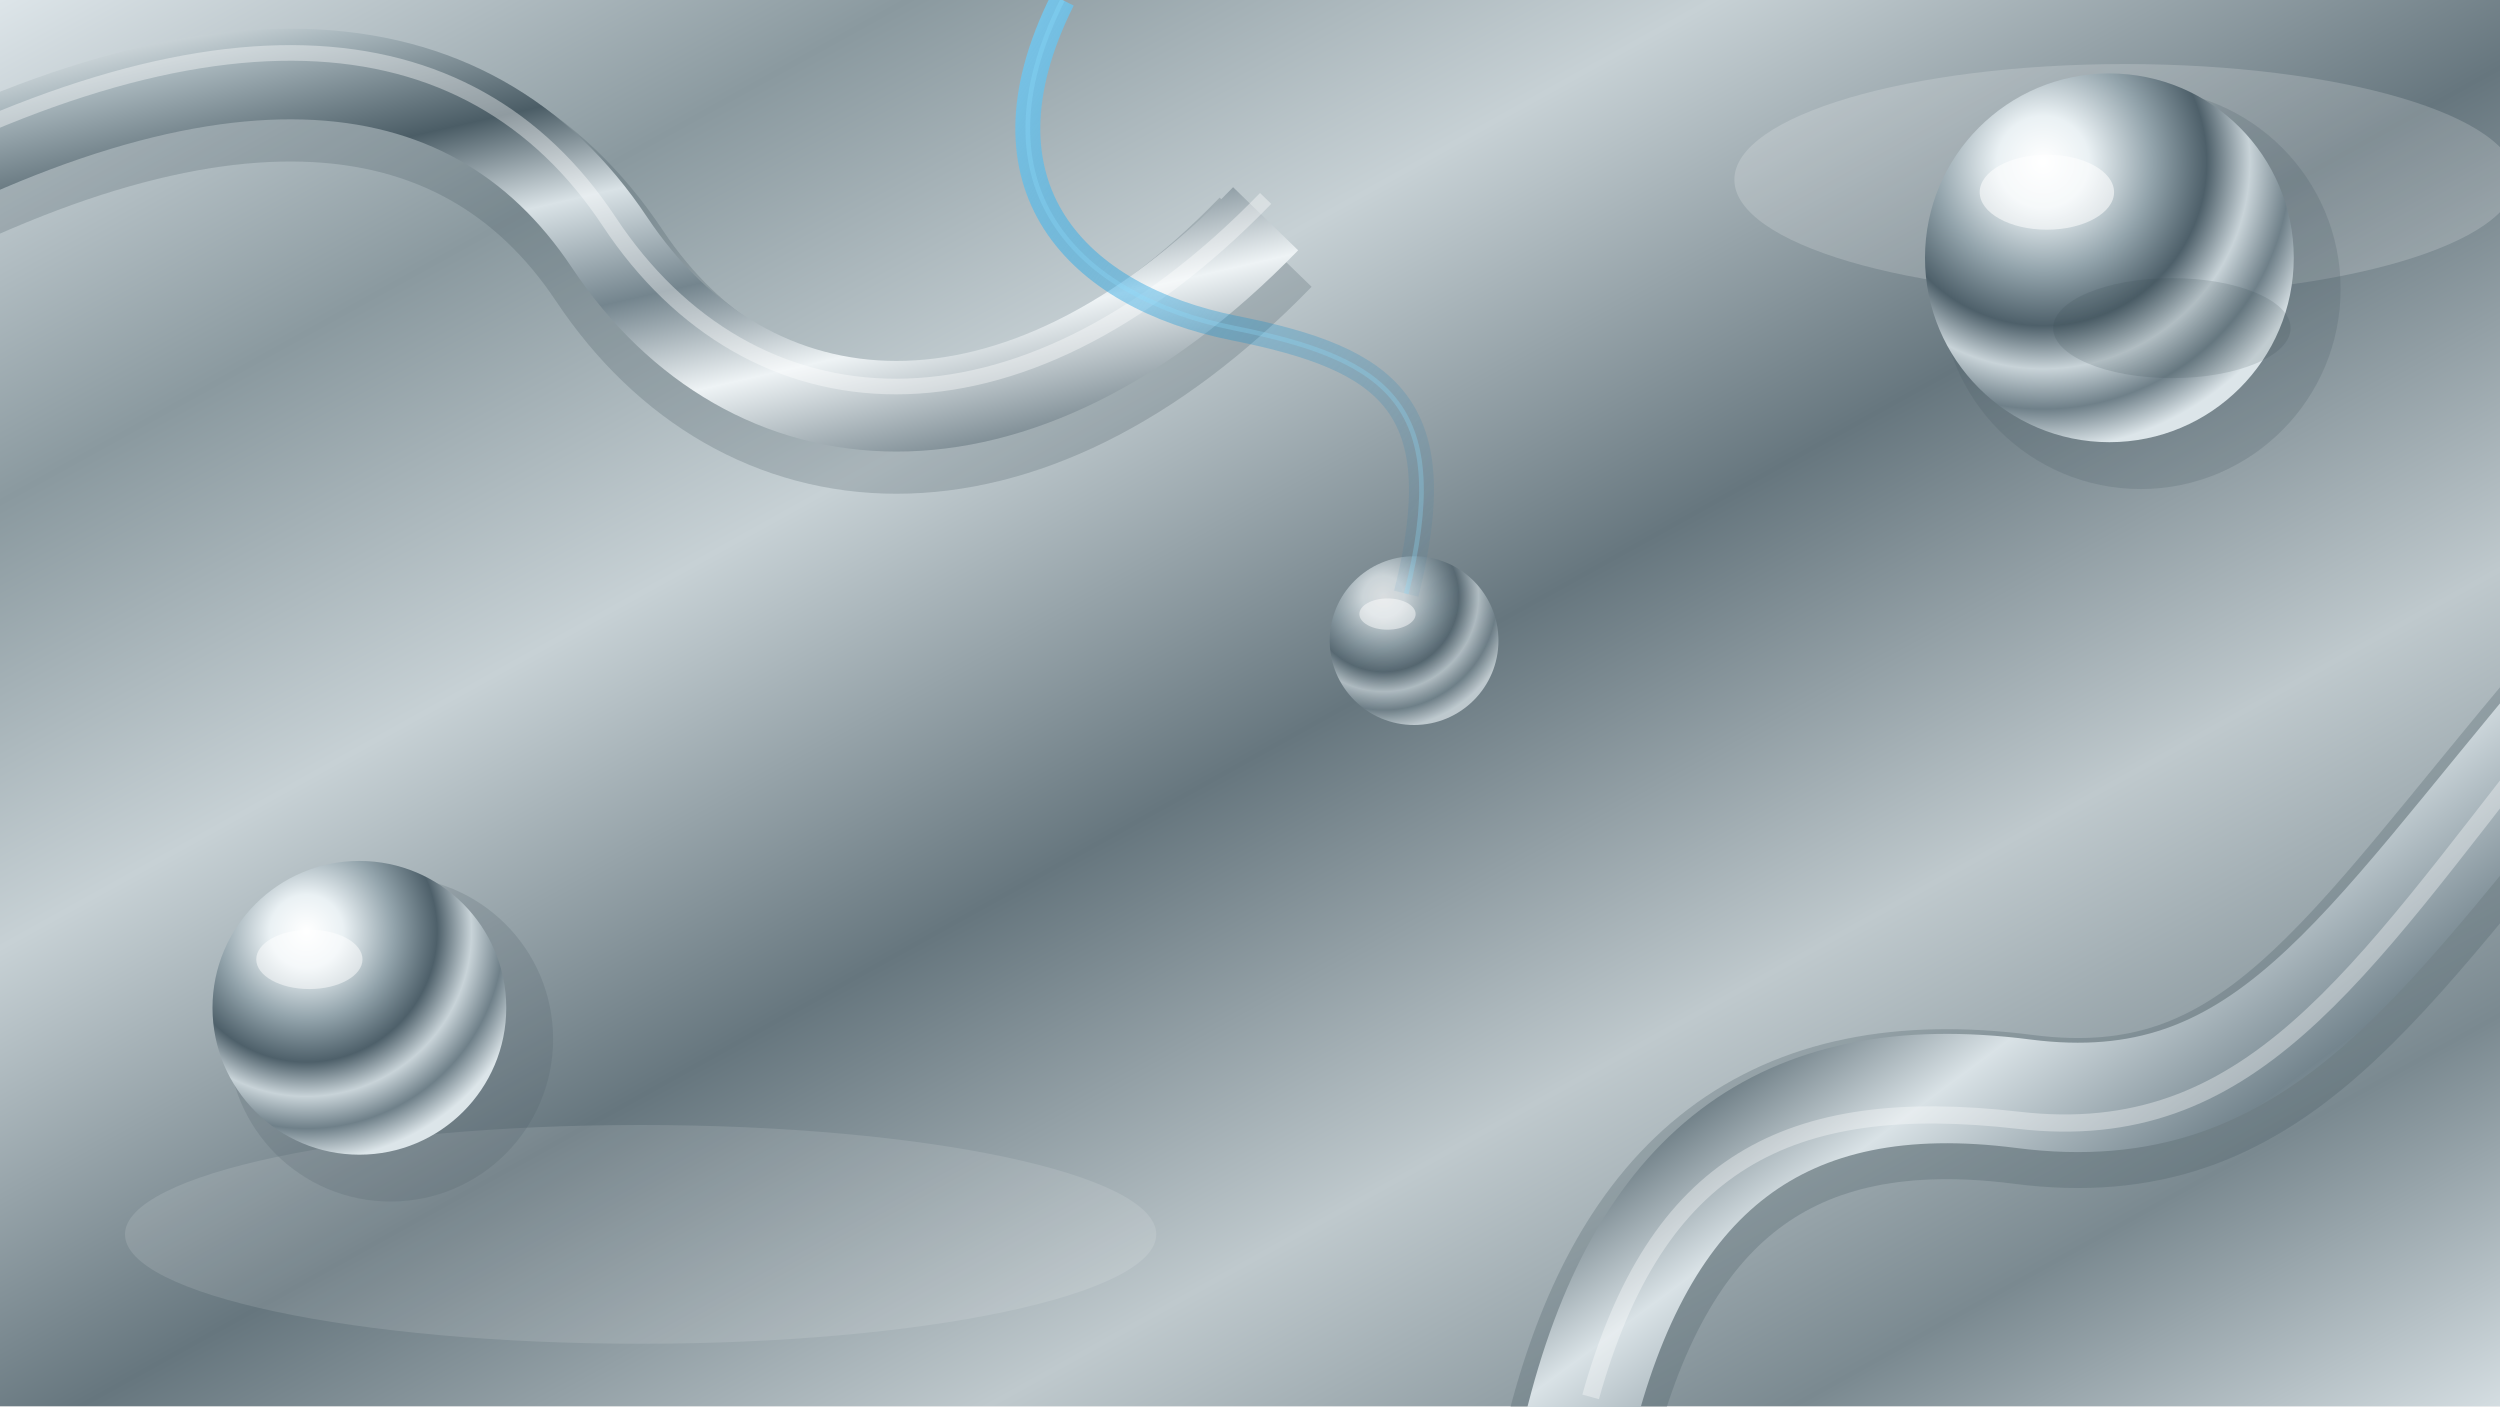
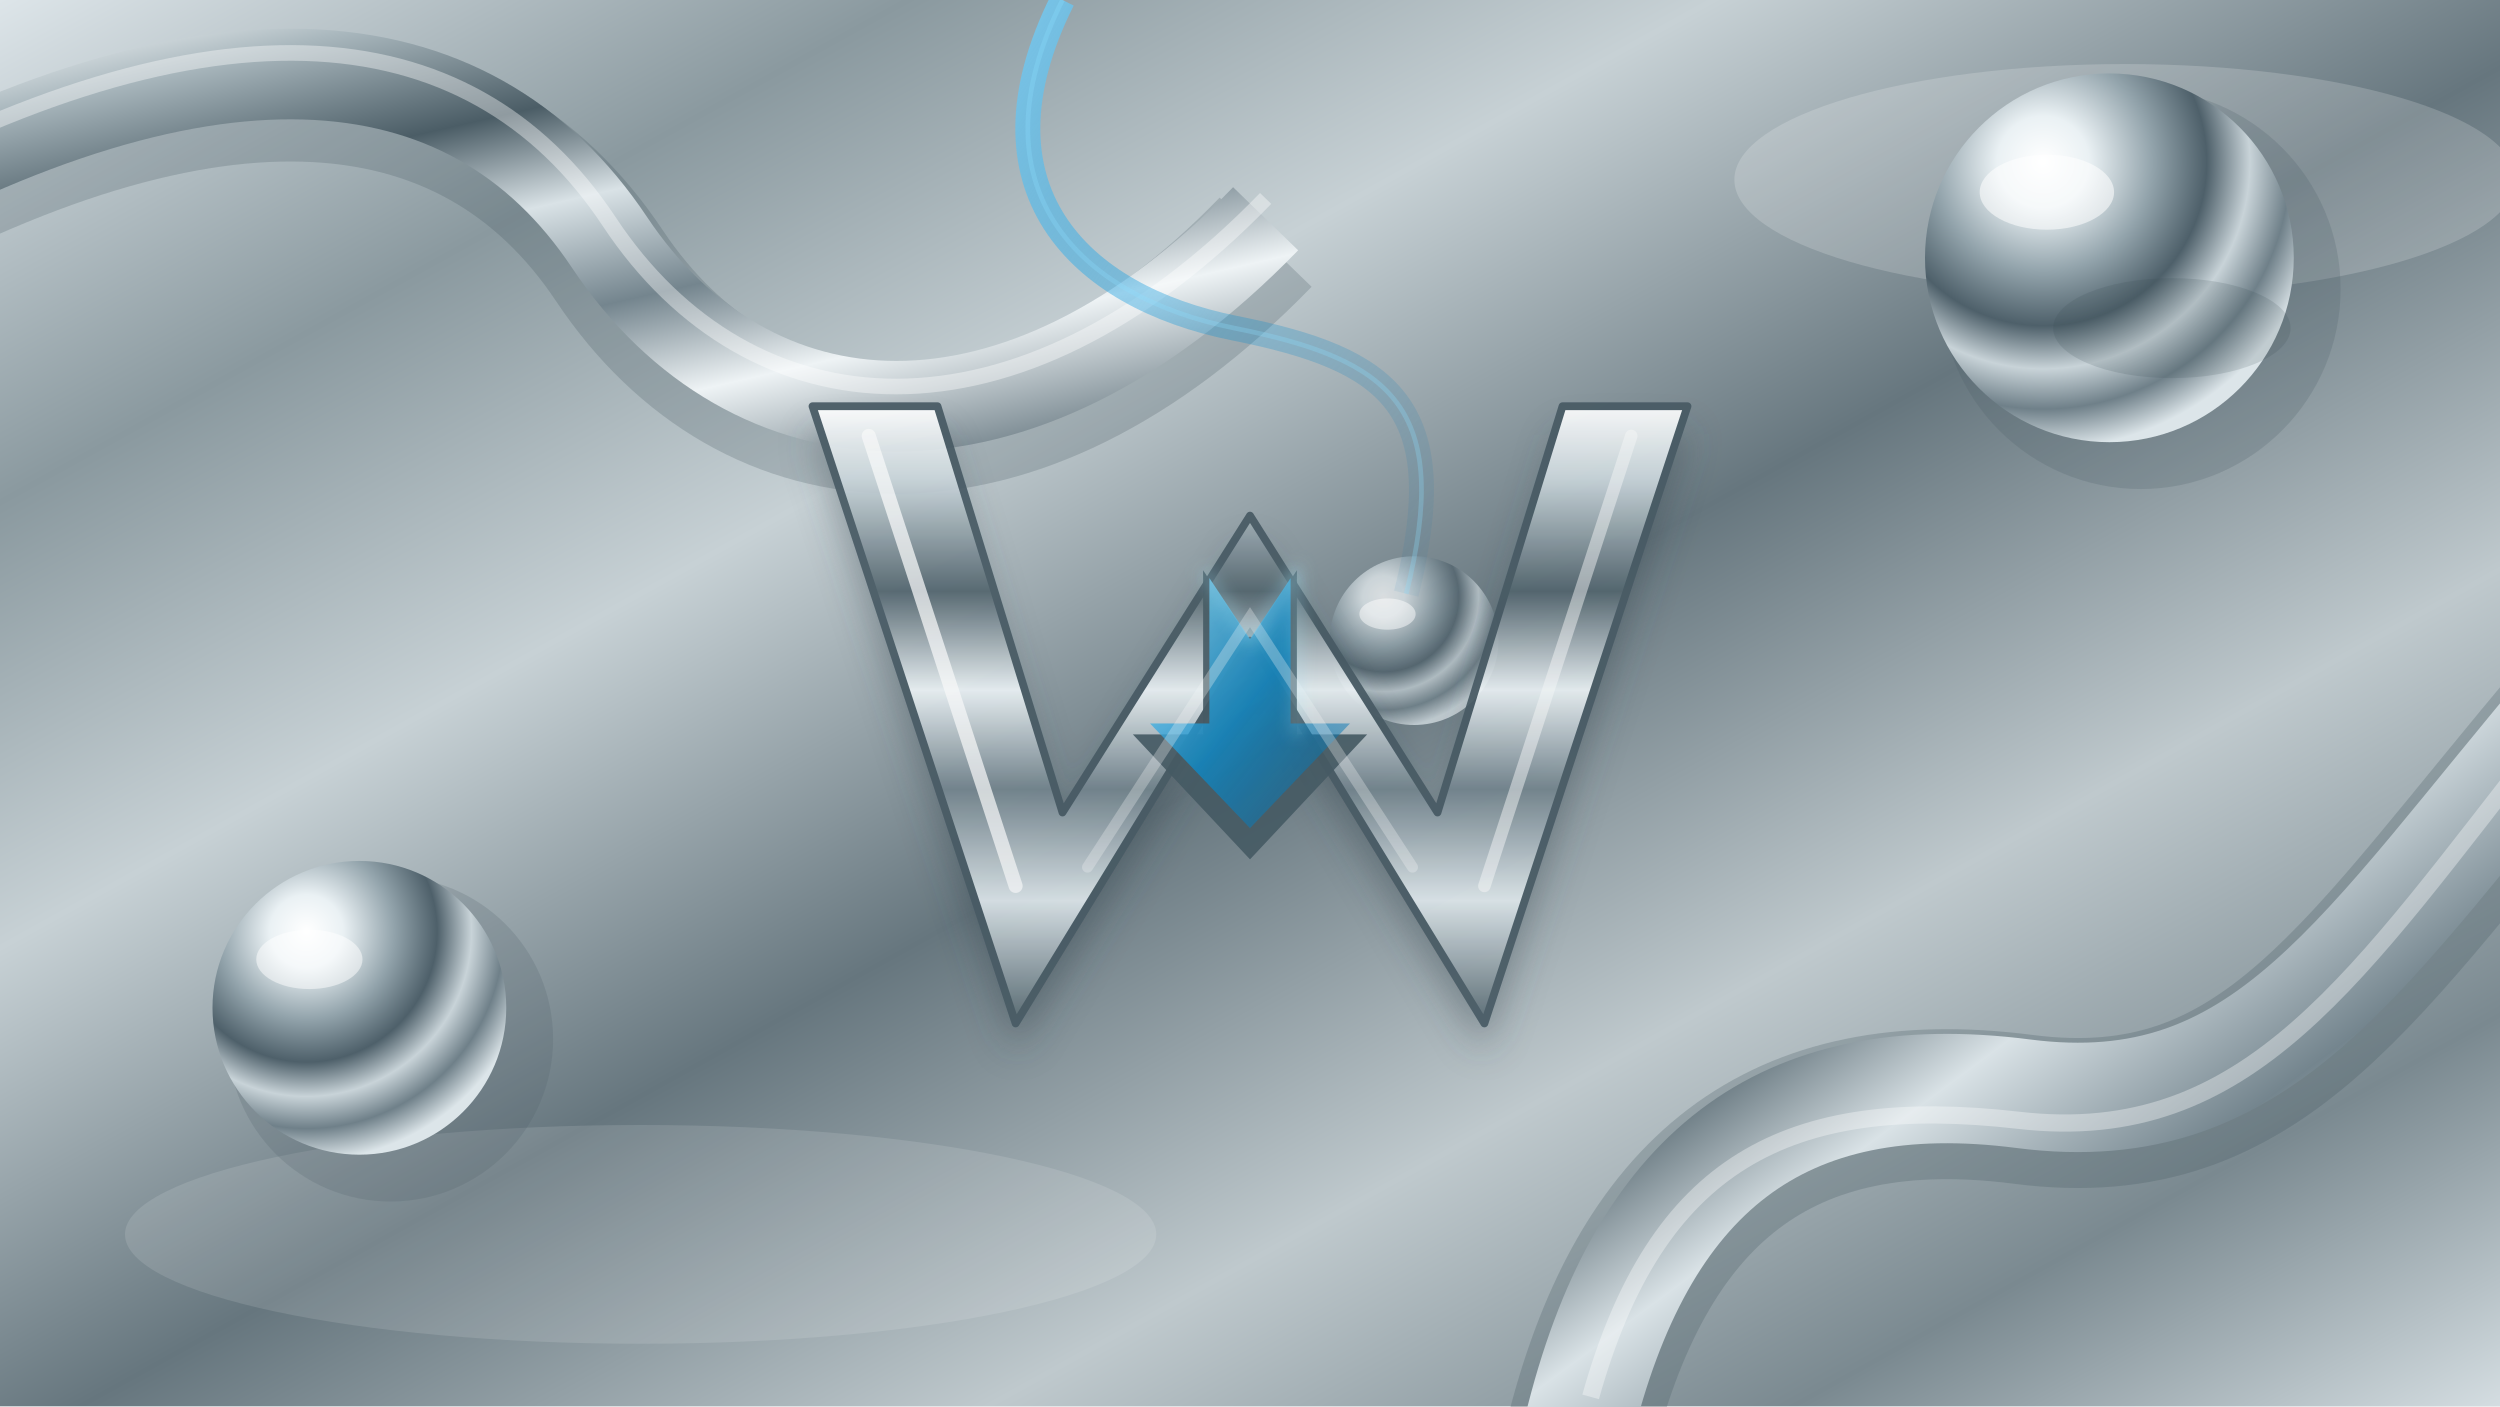
<svg xmlns="http://www.w3.org/2000/svg" width="1600" height="900" viewBox="0 0 1600 900">
  <defs>
    <linearGradient id="base" x1="0" y1="0" x2="1" y2="1">
      <stop offset="0" stop-color="#DDE5E9" />
      <stop offset=".18" stop-color="#8A999F" />
      <stop offset=".34" stop-color="#C7D1D5" />
      <stop offset=".52" stop-color="#66767E" />
      <stop offset=".70" stop-color="#BFC9CD" />
      <stop offset=".86" stop-color="#7A8990" />
      <stop offset="1" stop-color="#D4DDE1" />
    </linearGradient>
    <radialGradient id="sphere" cx=".32" cy=".24" r=".78">
      <stop offset="0" stop-color="#FFFFFF" />
      <stop offset=".16" stop-color="#EAF1F4" />
      <stop offset=".38" stop-color="#93A4AC" />
      <stop offset=".57" stop-color="#4E606A" />
      <stop offset=".72" stop-color="#C8D3D8" />
      <stop offset=".86" stop-color="#6F8089" />
      <stop offset="1" stop-color="#DCE5E9" />
    </radialGradient>
    <linearGradient id="pipe" x1="0" y1="0" x2="1" y2="1">
      <stop offset="0" stop-color="#F7FAFB" />
      <stop offset=".12" stop-color="#AAB8BE" />
      <stop offset=".30" stop-color="#4B5D66" />
      <stop offset=".45" stop-color="#D9E2E6" />
      <stop offset=".62" stop-color="#74858E" />
      <stop offset=".78" stop-color="#EEF3F5" />
      <stop offset="1" stop-color="#667780" />
    </linearGradient>
    <linearGradient id="blue" x1="0" y1="0" x2="1" y2="1">
      <stop offset="0" stop-color="#72D2FF" stop-opacity=".75" />
      <stop offset=".5" stop-color="#008FD5" stop-opacity=".30" />
      <stop offset="1" stop-color="#0066A3" stop-opacity=".05" />
    </linearGradient>
  </defs>
  <rect width="1600" height="900" fill="url(#base)" />
  <ellipse cx="1360" cy="115" rx="250" ry="74" fill="#FFFFFF" opacity=".18" />
  <ellipse cx="410" cy="790" rx="330" ry="70" fill="#FFFFFF" opacity=".12" />
  <path d="M-120 165 C130 20 300 35 390 170 S650 320 810 155" fill="none" stroke="#3F5059" stroke-opacity=".22" stroke-width="82" />
  <path d="M-120 150 C130 5 300 20 390 155 S650 305 810 140" fill="none" stroke="url(#pipe)" stroke-width="58" />
  <path d="M-120 136 C130 -8 300 6 390 142 S650 292 810 127" fill="none" stroke="#FFFFFF" stroke-opacity=".38" stroke-width="10" />
  <path d="M1010 925 C1050 760 1140 690 1295 710 S1510 620 1650 455" fill="none" stroke="#43545D" stroke-opacity=".25" stroke-width="96" />
  <path d="M1010 915 C1050 750 1140 680 1295 700 S1510 610 1650 445" fill="none" stroke="url(#pipe)" stroke-width="70" />
  <path d="M1018 894 C1060 744 1144 700 1292 717 S1508 625 1630 470" fill="none" stroke="#FFFFFF" stroke-opacity=".35" stroke-width="11" />
  <circle cx="1370" cy="185" r="128" fill="#4B5C65" opacity=".22" />
  <circle cx="1350" cy="165" r="118" fill="url(#sphere)" />
  <ellipse cx="1310" cy="123" rx="43" ry="24" fill="#FFFFFF" opacity=".55" />
  <ellipse cx="1390" cy="210" rx="76" ry="32" fill="#33464F" opacity=".16" />
  <circle cx="250" cy="665" r="104" fill="#4B5C65" opacity=".20" />
  <circle cx="230" cy="645" r="94" fill="url(#sphere)" />
  <ellipse cx="198" cy="614" rx="34" ry="19" fill="#FFFFFF" opacity=".50" />
  <circle cx="905" cy="410" r="54" fill="url(#sphere)" opacity=".72" />
  <ellipse cx="888" cy="393" rx="18" ry="10" fill="#FFFFFF" opacity=".48" />
  <path d="M680 0 C620 120 690 190 790 210 S930 260 900 380" fill="none" stroke="url(#blue)" stroke-width="16" />
  <path d="M680 0 C620 120 690 190 790 210 S930 260 900 380" fill="none" stroke="#8BDFFF" stroke-opacity=".28" stroke-width="3" />
+   <defs>
+     <linearGradient id="wChrome" x1="0" y1="0" x2="0" y2="1">
+       <stop offset="0" stop-color="#FFFFFF" />
+       <stop offset=".12" stop-color="#C9D5DA" />
+       <stop offset=".30" stop-color="#52646D" />
+       <stop offset=".46" stop-color="#EAF1F4" />
+       <stop offset=".62" stop-color="#71828B" />
+       <stop offset=".80" stop-color="#DCE5E9" />
+       <stop offset="1" stop-color="#53656E" />
+     </linearGradient>
+     <linearGradient id="wBlue" x1="0" y1="0" x2="1" y2="1">
+       <stop offset="0" stop-color="#9BE4FF" stop-opacity=".95" />
+       <stop offset=".5" stop-color="#008FD5" stop-opacity=".80" />
+       <stop offset="1" stop-color="#0066A3" stop-opacity=".35" />
+     </linearGradient>
+     <filter id="wShadow" x="-30%" y="-30%" width="160%" height="180%">
+       <feGaussianBlur stdDeviation="12" />
+     </filter>
+     <filter id="wGlow" x="-30%" y="-30%" width="160%" height="180%">
+       <feGaussianBlur stdDeviation="5" />
+     </filter>
+   </defs>
+   <g aria-label="Wintainium W identity" transform="translate(0,15)" opacity=".92">
+     <path d="M520 245 L650 640 L800 395 L950 640 L1080 245 L1000 245 L920 505 L800 315 L680 505 L600 245 Z" fill="#26353D" opacity=".38" filter="url(#wShadow)" transform="translate(0,18)" />
+     <path d="M520 245 L650 640 L800 395 L950 640 L1080 245 L1000 245 L920 505 L800 315 L680 505 L600 245 Z" fill="url(#wChrome)" stroke="#465963" stroke-width="5" stroke-linejoin="round" />
+     <path d="M770 350 L800 395 L830 350 L830 455 L875 455 L800 535 L725 455 L770 455 Z" fill="#425761" opacity=".92" />
+     <path d="M774 355 L800 394 L826 355 L826 448 L864 448 L800 515 L736 448 L774 448 Z" fill="url(#wBlue)" opacity=".92" />
+     <path d="M556 264 L650 552" fill="none" stroke="#FFFFFF" stroke-opacity=".72" stroke-width="9" stroke-linecap="round" />
+     <path d="M1044 264 L950 552" fill="none" stroke="#FFFFFF" stroke-opacity=".48" stroke-width="8" stroke-linecap="round" />
+     <path d="M696 540 L800 380 L904 540" fill="none" stroke="#FFFFFF" stroke-opacity=".30" stroke-width="7" stroke-linecap="round" />
+     <path d="M770 350 L800 395 L830 350 L830 455" fill="none" stroke="#A9ECFF" stroke-opacity=".72" stroke-width="3" filter="url(#wGlow)" />
+   </g>
</svg>
